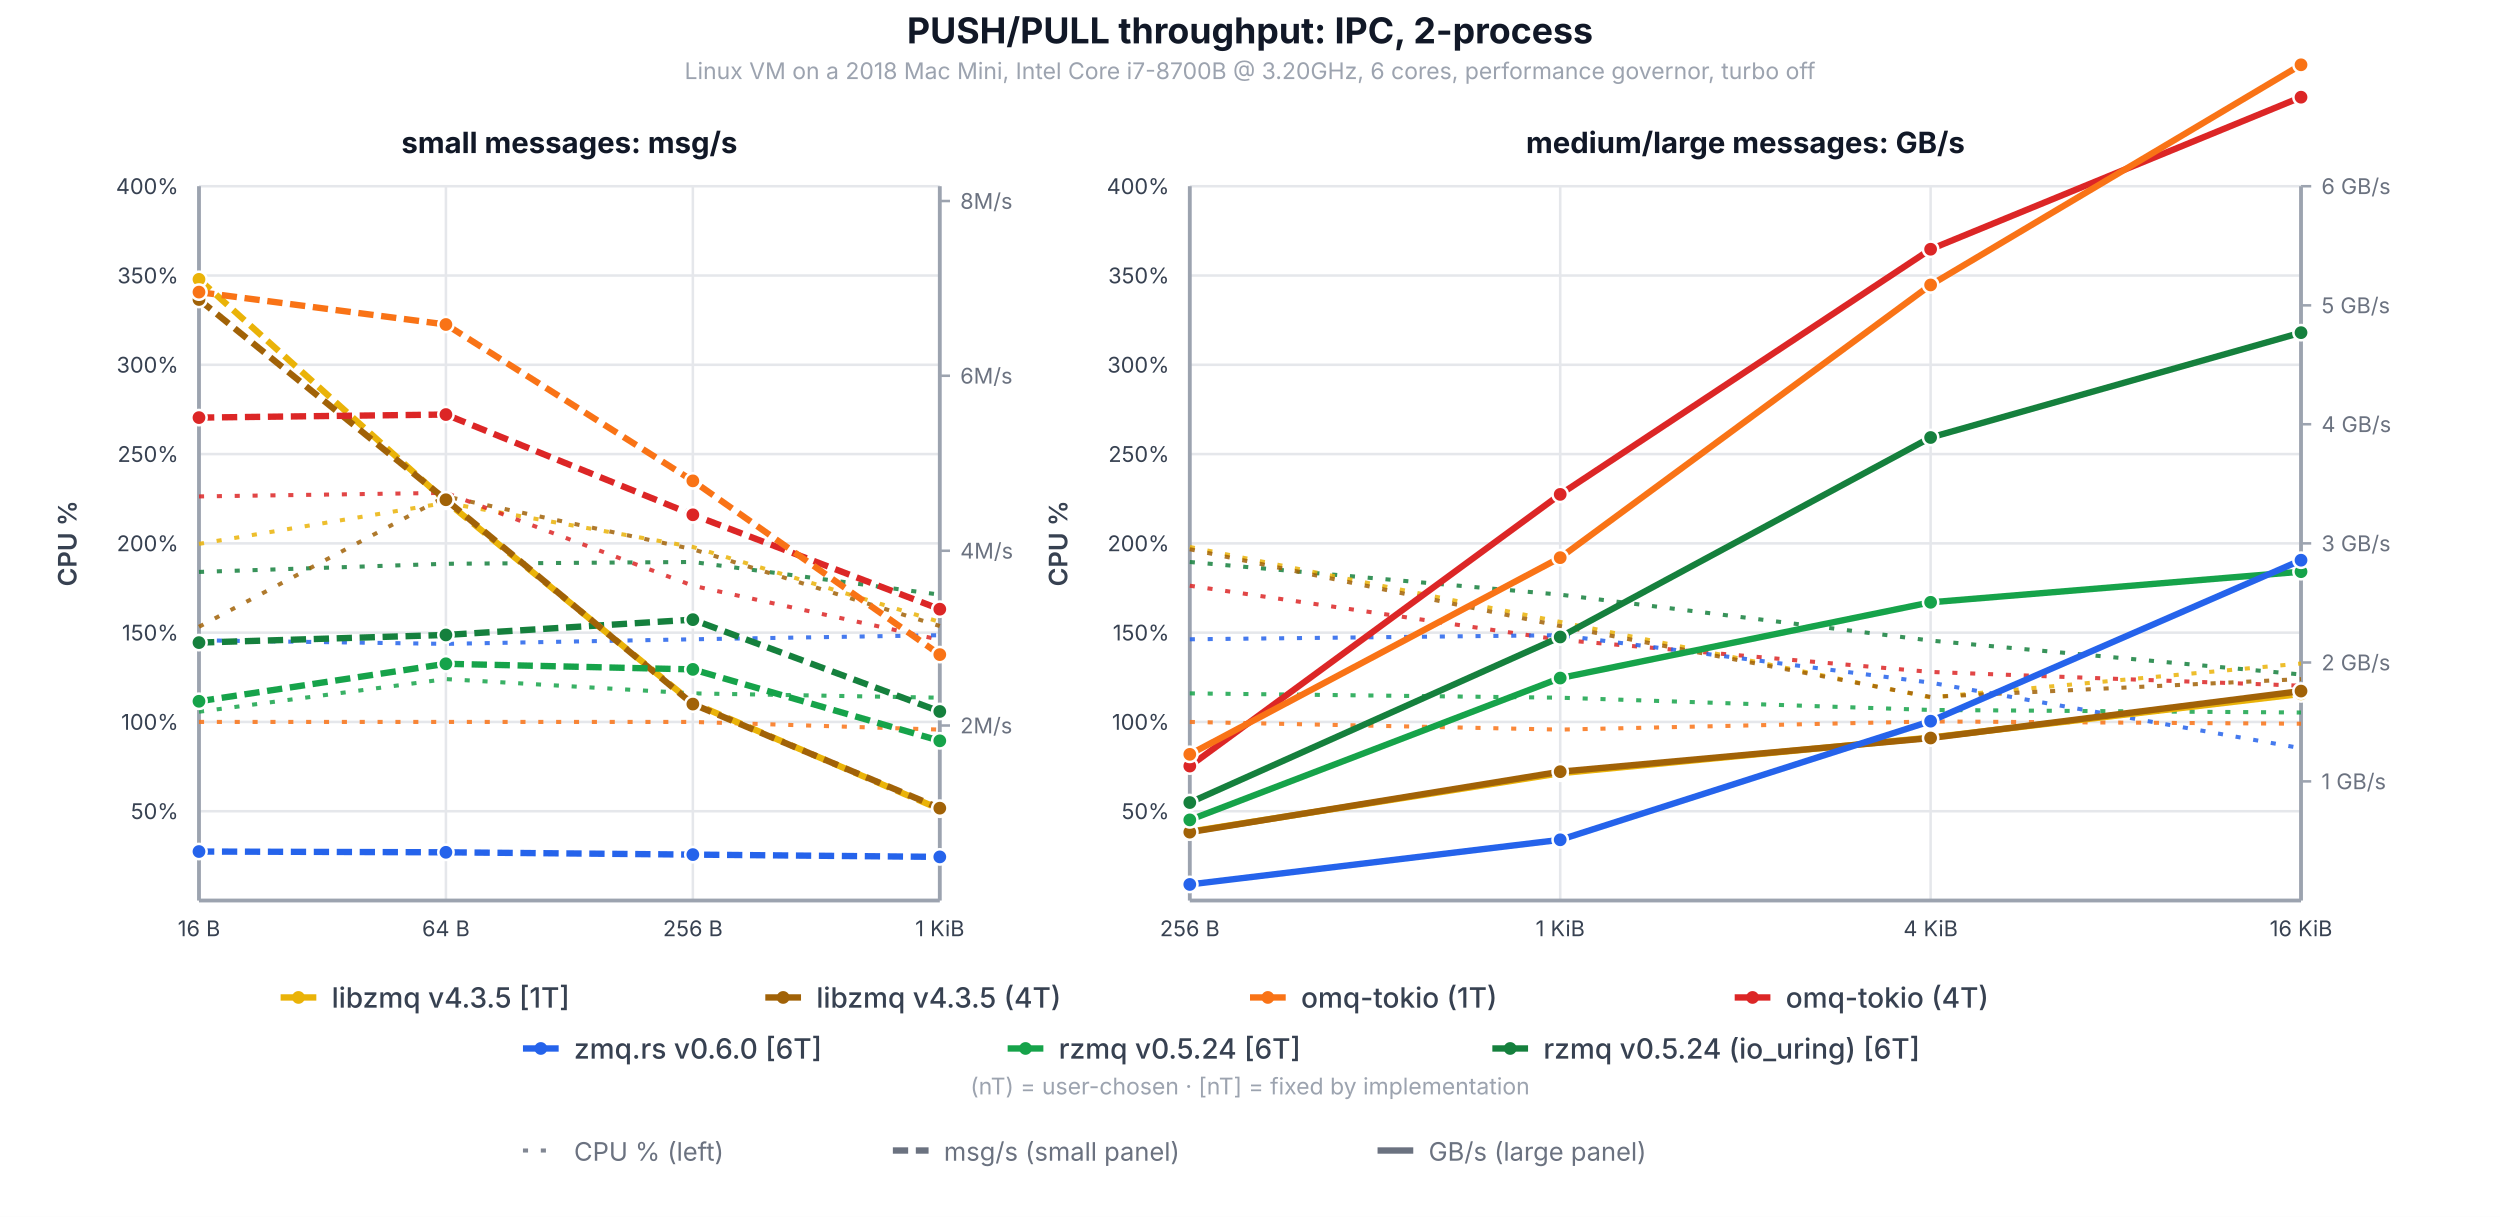
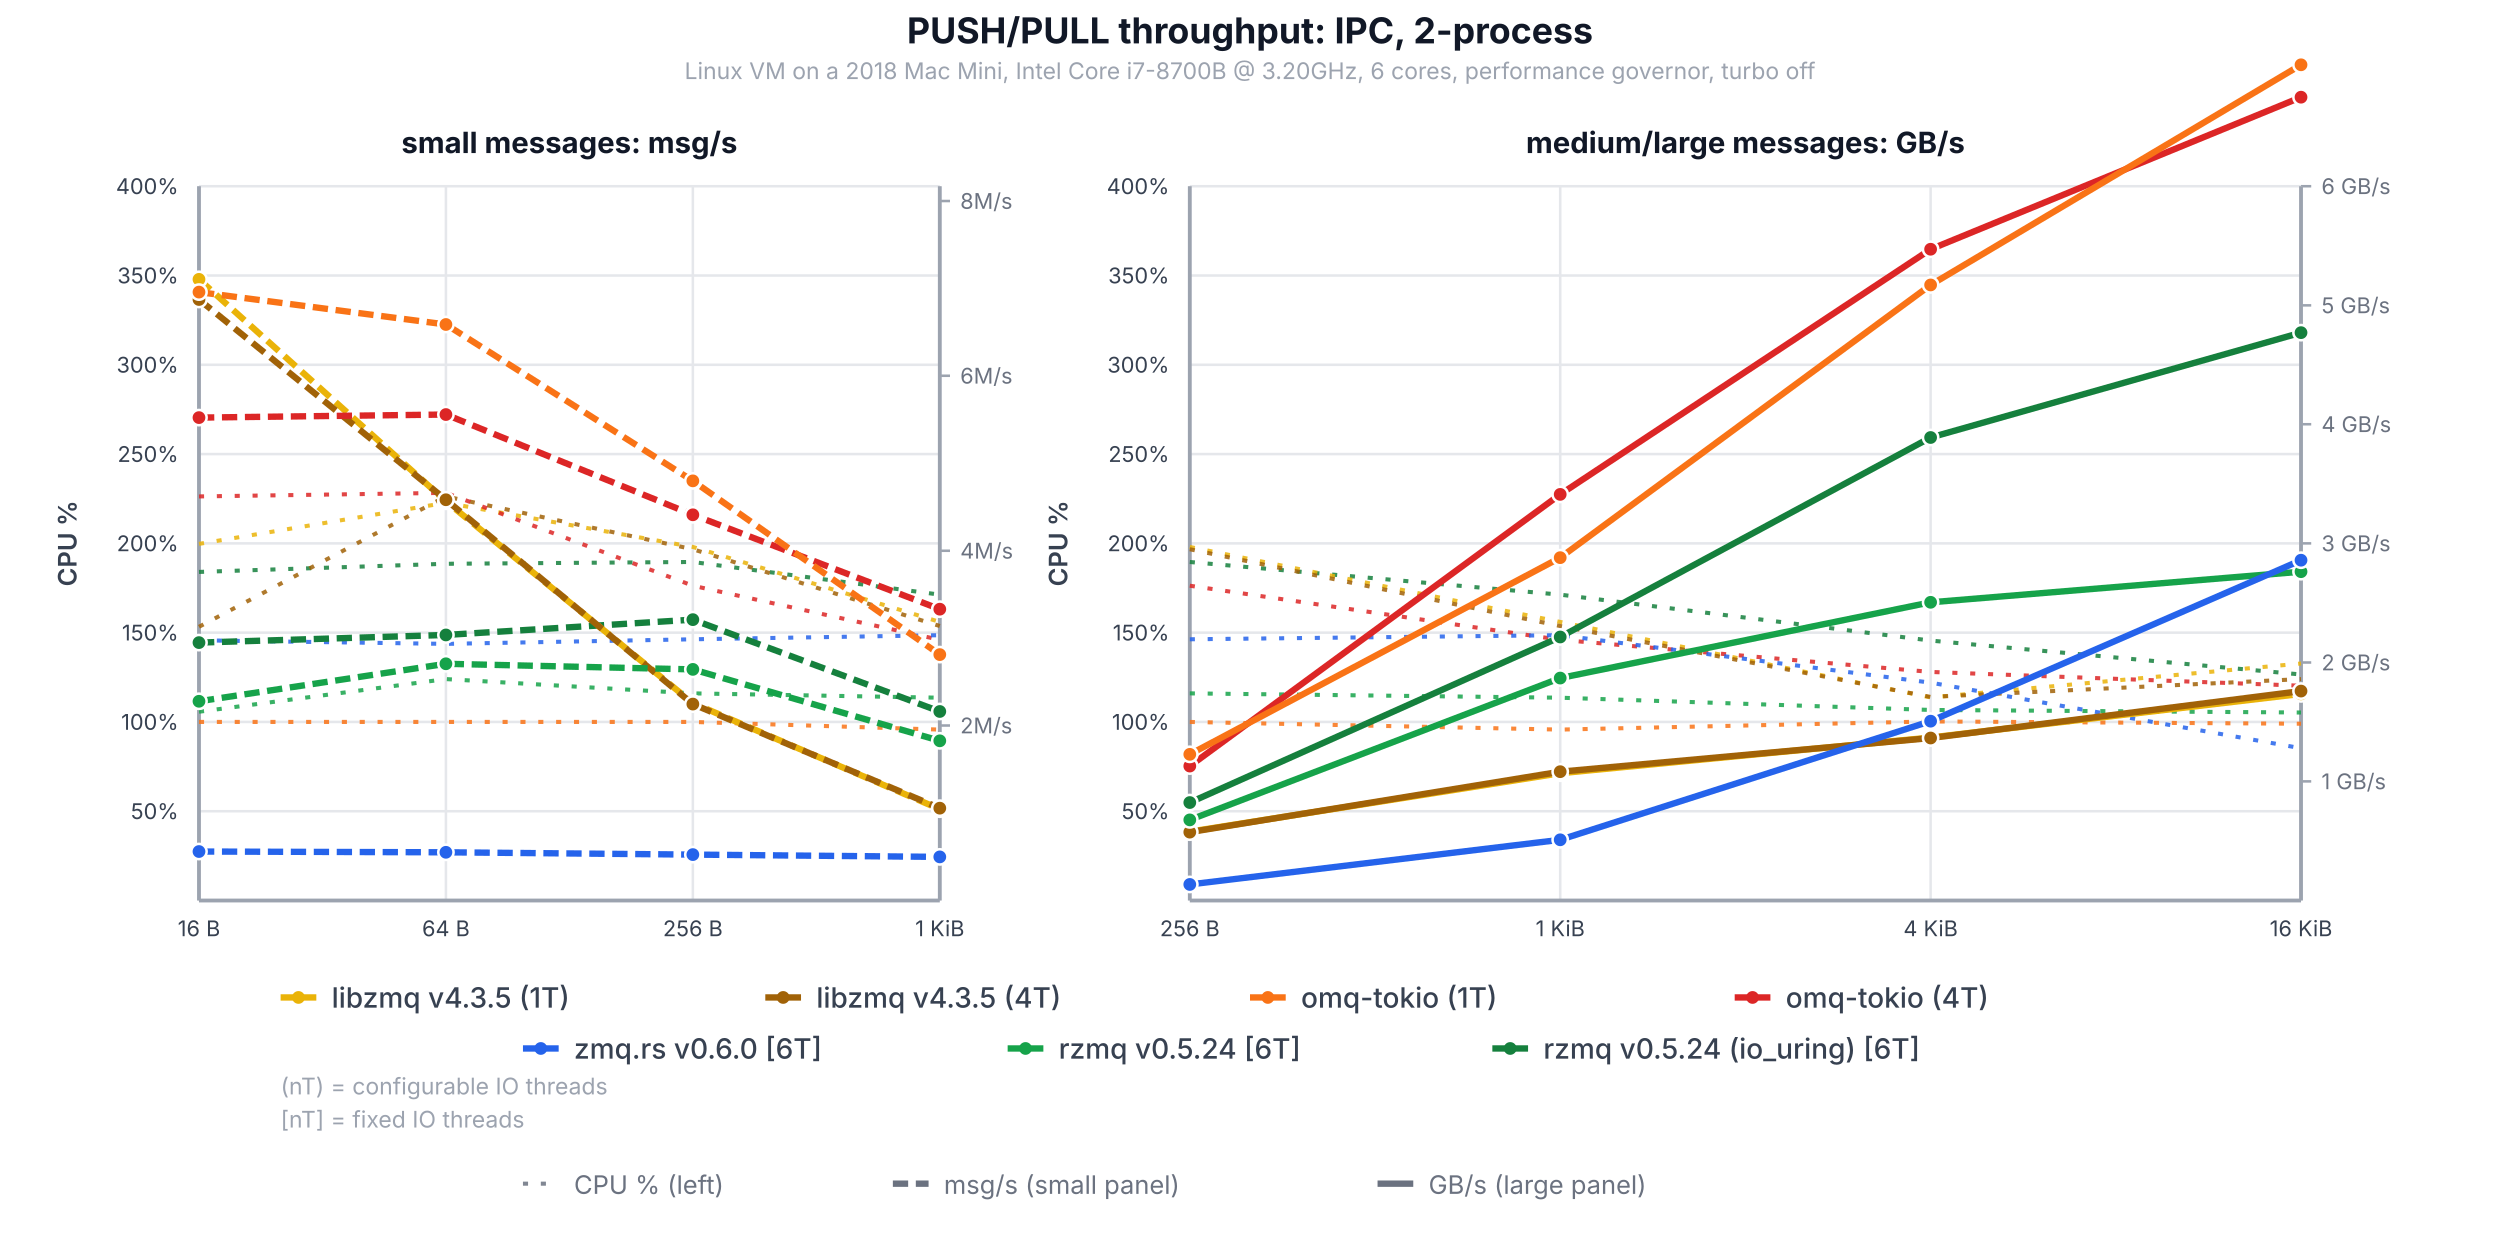
- <svg xmlns="http://www.w3.org/2000/svg" viewBox="0 0 980 477" font-family="system-ui, -apple-system, sans-serif">
-   <rect width="980" height="477" fill="white" />
+ <svg xmlns="http://www.w3.org/2000/svg" viewBox="0 0 980 490" font-family="system-ui, -apple-system, sans-serif">
+   <rect width="980" height="490" fill="white" />
  <text x="490.0" y="17.0" text-anchor="middle" fill="#111827" font-size="14" font-weight="700">PUSH/PULL throughput: IPC, 2-process</text>
  <text x="490.0" y="31.0" text-anchor="middle" fill="#9ca3af" font-size="9">Linux VM on a 2018 Mac Mini, Intel Core i7-8700B @ 3.20GHz, 6 cores, performance governor, turbo off</text>
  <text x="223.2" y="60.0" text-anchor="middle" fill="#111827" font-size="11.5" font-weight="700">small messages: msg/s</text>
  <line x1="78.0" y1="318.0" x2="368.4" y2="318.0" stroke="#e5e7eb" stroke-width="1" />
  <text x="70.0" y="318.0" text-anchor="end" dominant-baseline="middle" fill="#374151" font-size="8.5">50%</text>
  <line x1="78.0" y1="283.0" x2="368.4" y2="283.0" stroke="#e5e7eb" stroke-width="1" />
  <text x="70.0" y="283.0" text-anchor="end" dominant-baseline="middle" fill="#374151" font-size="8.5">100%</text>
  <line x1="78.0" y1="248.0" x2="368.4" y2="248.0" stroke="#e5e7eb" stroke-width="1" />
  <text x="70.0" y="248.0" text-anchor="end" dominant-baseline="middle" fill="#374151" font-size="8.5">150%</text>
  <line x1="78.0" y1="213.0" x2="368.4" y2="213.0" stroke="#e5e7eb" stroke-width="1" />
  <text x="70.0" y="213.0" text-anchor="end" dominant-baseline="middle" fill="#374151" font-size="8.5">200%</text>
  <line x1="78.0" y1="178.0" x2="368.4" y2="178.0" stroke="#e5e7eb" stroke-width="1" />
  <text x="70.0" y="178.0" text-anchor="end" dominant-baseline="middle" fill="#374151" font-size="8.5">250%</text>
  <line x1="78.0" y1="143.0" x2="368.4" y2="143.0" stroke="#e5e7eb" stroke-width="1" />
  <text x="70.0" y="143.0" text-anchor="end" dominant-baseline="middle" fill="#374151" font-size="8.5">300%</text>
  <line x1="78.0" y1="108.0" x2="368.4" y2="108.0" stroke="#e5e7eb" stroke-width="1" />
  <text x="70.0" y="108.0" text-anchor="end" dominant-baseline="middle" fill="#374151" font-size="8.5">350%</text>
  <line x1="78.0" y1="73.0" x2="368.4" y2="73.0" stroke="#e5e7eb" stroke-width="1" />
  <text x="70.0" y="73.0" text-anchor="end" dominant-baseline="middle" fill="#374151" font-size="8.5">400%</text>
  <line x1="368.4" y1="284.4" x2="372.4" y2="284.4" stroke="#9ca3af" stroke-width="1" />
  <text x="376.4" y="284.4" text-anchor="start" dominant-baseline="middle" fill="#6b7280" font-size="8.5">2M/s</text>
  <line x1="368.4" y1="215.9" x2="372.4" y2="215.9" stroke="#9ca3af" stroke-width="1" />
  <text x="376.4" y="215.9" text-anchor="start" dominant-baseline="middle" fill="#6b7280" font-size="8.5">4M/s</text>
  <line x1="368.4" y1="147.3" x2="372.4" y2="147.3" stroke="#9ca3af" stroke-width="1" />
  <text x="376.4" y="147.3" text-anchor="start" dominant-baseline="middle" fill="#6b7280" font-size="8.5">6M/s</text>
  <line x1="368.4" y1="78.8" x2="372.4" y2="78.8" stroke="#9ca3af" stroke-width="1" />
  <text x="376.4" y="78.8" text-anchor="start" dominant-baseline="middle" fill="#6b7280" font-size="8.5">8M/s</text>
  <line x1="78.0" y1="73.0" x2="78.0" y2="353.0" stroke="#e5e7eb" stroke-width="1" />
  <line x1="174.8" y1="73.0" x2="174.8" y2="353.0" stroke="#e5e7eb" stroke-width="1" />
  <line x1="271.6" y1="73.0" x2="271.6" y2="353.0" stroke="#e5e7eb" stroke-width="1" />
  <line x1="368.4" y1="73.0" x2="368.4" y2="353.0" stroke="#e5e7eb" stroke-width="1" />
  <line x1="78.0" y1="73.0" x2="78.0" y2="353.0" stroke="#9ca3af" stroke-width="1.5" />
  <line x1="368.4" y1="73.0" x2="368.4" y2="353.0" stroke="#9ca3af" stroke-width="1.5" />
  <line x1="78.0" y1="353.0" x2="368.4" y2="353.0" stroke="#9ca3af" stroke-width="1.5" />
  <text x="30.0" y="213.0" text-anchor="middle" fill="#374151" font-size="10" font-weight="600" transform="rotate(-90,30.0,213.0)">CPU %</text>
  <polyline points="78.0,224.2 174.8,221.0 271.6,220.3 368.4,233.1" fill="none" stroke="#15803d" stroke-width="1.6" stroke-dasharray="2,5" opacity="0.85" />
  <polyline points="78.0,213.2 174.8,197.1 271.6,214.4 368.4,243.8" fill="none" stroke="#eab308" stroke-width="1.6" stroke-dasharray="2,5" opacity="0.85" />
  <polyline points="78.0,245.7 174.8,194.6 271.6,215.3 368.4,245.4" fill="none" stroke="#a16207" stroke-width="1.6" stroke-dasharray="2,5" opacity="0.85" />
  <polyline points="78.0,194.6 174.8,193.2 271.6,229.6 368.4,250.8" fill="none" stroke="#dc2626" stroke-width="1.6" stroke-dasharray="2,5" opacity="0.85" />
  <polyline points="78.0,283.0 174.8,283.0 271.6,283.0 368.4,286.0" fill="none" stroke="#f97316" stroke-width="1.6" stroke-dasharray="2,5" opacity="0.85" />
  <polyline points="78.0,279.0 174.8,266.2 271.6,271.8 368.4,273.5" fill="none" stroke="#16a34a" stroke-width="1.6" stroke-dasharray="2,5" opacity="0.85" />
  <polyline points="78.0,251.0 174.8,252.4 271.6,250.6 368.4,249.0" fill="none" stroke="#2563eb" stroke-width="1.6" stroke-dasharray="2,5" opacity="0.85" />
  <polyline points="78.0,251.9 174.8,248.9 271.6,242.9 368.4,278.9" fill="none" stroke="#15803d" stroke-width="2.5" stroke-dasharray="6,3" />
  <circle cx="78.0" cy="251.9" r="3" fill="#15803d" stroke="white" stroke-width="1" />
  <circle cx="174.8" cy="248.9" r="3" fill="#15803d" stroke="white" stroke-width="1" />
  <circle cx="271.6" cy="242.9" r="3" fill="#15803d" stroke="white" stroke-width="1" />
  <circle cx="368.4" cy="278.9" r="3" fill="#15803d" stroke="white" stroke-width="1" />
  <polyline points="78.0,109.5 174.8,196.5 271.6,275.6 368.4,317.2" fill="none" stroke="#eab308" stroke-width="2.5" stroke-dasharray="6,3" />
  <circle cx="78.0" cy="109.5" r="3" fill="#eab308" stroke="white" stroke-width="1" />
  <circle cx="174.8" cy="196.5" r="3" fill="#eab308" stroke="white" stroke-width="1" />
  <circle cx="271.6" cy="275.6" r="3" fill="#eab308" stroke="white" stroke-width="1" />
  <circle cx="368.4" cy="317.2" r="3" fill="#eab308" stroke="white" stroke-width="1" />
  <polyline points="78.0,117.4 174.8,195.9 271.6,276.0 368.4,316.8" fill="none" stroke="#a16207" stroke-width="2.5" stroke-dasharray="6,3" />
  <circle cx="78.0" cy="117.4" r="3" fill="#a16207" stroke="white" stroke-width="1" />
  <circle cx="174.8" cy="195.9" r="3" fill="#a16207" stroke="white" stroke-width="1" />
  <circle cx="271.6" cy="276.0" r="3" fill="#a16207" stroke="white" stroke-width="1" />
  <circle cx="368.4" cy="316.8" r="3" fill="#a16207" stroke="white" stroke-width="1" />
  <polyline points="78.0,163.7 174.8,162.5 271.6,201.8 368.4,238.8" fill="none" stroke="#dc2626" stroke-width="2.5" stroke-dasharray="6,3" />
  <circle cx="78.0" cy="163.7" r="3" fill="#dc2626" stroke="white" stroke-width="1" />
  <circle cx="174.8" cy="162.5" r="3" fill="#dc2626" stroke="white" stroke-width="1" />
  <circle cx="271.6" cy="201.8" r="3" fill="#dc2626" stroke="white" stroke-width="1" />
  <circle cx="368.4" cy="238.8" r="3" fill="#dc2626" stroke="white" stroke-width="1" />
  <polyline points="78.0,114.5 174.8,127.2 271.6,188.5 368.4,256.6" fill="none" stroke="#f97316" stroke-width="2.5" stroke-dasharray="6,3" />
  <circle cx="78.0" cy="114.5" r="3" fill="#f97316" stroke="white" stroke-width="1" />
  <circle cx="174.8" cy="127.2" r="3" fill="#f97316" stroke="white" stroke-width="1" />
  <circle cx="271.6" cy="188.5" r="3" fill="#f97316" stroke="white" stroke-width="1" />
  <circle cx="368.4" cy="256.6" r="3" fill="#f97316" stroke="white" stroke-width="1" />
  <polyline points="78.0,274.9 174.8,260.2 271.6,262.4 368.4,290.4" fill="none" stroke="#16a34a" stroke-width="2.5" stroke-dasharray="6,3" />
  <circle cx="78.0" cy="274.9" r="3" fill="#16a34a" stroke="white" stroke-width="1" />
  <circle cx="174.8" cy="260.2" r="3" fill="#16a34a" stroke="white" stroke-width="1" />
  <circle cx="271.6" cy="262.4" r="3" fill="#16a34a" stroke="white" stroke-width="1" />
  <circle cx="368.4" cy="290.4" r="3" fill="#16a34a" stroke="white" stroke-width="1" />
  <polyline points="78.0,333.8 174.8,334.1 271.6,335.0 368.4,335.9" fill="none" stroke="#2563eb" stroke-width="2.5" stroke-dasharray="6,3" />
  <circle cx="78.0" cy="333.8" r="3" fill="#2563eb" stroke="white" stroke-width="1" />
  <circle cx="174.8" cy="334.1" r="3" fill="#2563eb" stroke="white" stroke-width="1" />
  <circle cx="271.6" cy="335.0" r="3" fill="#2563eb" stroke="white" stroke-width="1" />
  <circle cx="368.4" cy="335.9" r="3" fill="#2563eb" stroke="white" stroke-width="1" />
  <text x="78.0" y="367.0" text-anchor="middle" fill="#374151" font-size="8.5">16 B</text>
  <text x="174.8" y="367.0" text-anchor="middle" fill="#374151" font-size="8.5">64 B</text>
  <text x="271.6" y="367.0" text-anchor="middle" fill="#374151" font-size="8.5">256 B</text>
  <text x="368.4" y="367.0" text-anchor="middle" fill="#374151" font-size="8.5">1 KiB</text>
  <text x="684.2" y="60.0" text-anchor="middle" fill="#111827" font-size="11.5" font-weight="700">medium/large messages: GB/s</text>
  <line x1="466.4" y1="318.0" x2="902.0" y2="318.0" stroke="#e5e7eb" stroke-width="1" />
  <text x="458.4" y="318.0" text-anchor="end" dominant-baseline="middle" fill="#374151" font-size="8.5">50%</text>
  <line x1="466.4" y1="283.0" x2="902.0" y2="283.0" stroke="#e5e7eb" stroke-width="1" />
  <text x="458.4" y="283.0" text-anchor="end" dominant-baseline="middle" fill="#374151" font-size="8.5">100%</text>
  <line x1="466.4" y1="248.0" x2="902.0" y2="248.0" stroke="#e5e7eb" stroke-width="1" />
  <text x="458.4" y="248.0" text-anchor="end" dominant-baseline="middle" fill="#374151" font-size="8.5">150%</text>
  <line x1="466.4" y1="213.0" x2="902.0" y2="213.0" stroke="#e5e7eb" stroke-width="1" />
  <text x="458.4" y="213.0" text-anchor="end" dominant-baseline="middle" fill="#374151" font-size="8.5">200%</text>
  <line x1="466.4" y1="178.0" x2="902.0" y2="178.0" stroke="#e5e7eb" stroke-width="1" />
  <text x="458.4" y="178.0" text-anchor="end" dominant-baseline="middle" fill="#374151" font-size="8.5">250%</text>
  <line x1="466.4" y1="143.0" x2="902.0" y2="143.0" stroke="#e5e7eb" stroke-width="1" />
  <text x="458.4" y="143.0" text-anchor="end" dominant-baseline="middle" fill="#374151" font-size="8.5">300%</text>
  <line x1="466.4" y1="108.0" x2="902.0" y2="108.0" stroke="#e5e7eb" stroke-width="1" />
  <text x="458.4" y="108.0" text-anchor="end" dominant-baseline="middle" fill="#374151" font-size="8.5">350%</text>
  <line x1="466.4" y1="73.0" x2="902.0" y2="73.0" stroke="#e5e7eb" stroke-width="1" />
  <text x="458.4" y="73.0" text-anchor="end" dominant-baseline="middle" fill="#374151" font-size="8.5">400%</text>
  <line x1="902.0" y1="306.3" x2="906.0" y2="306.3" stroke="#9ca3af" stroke-width="1" />
  <text x="910.0" y="306.3" text-anchor="start" dominant-baseline="middle" fill="#6b7280" font-size="8.5">1 GB/s</text>
  <line x1="902.0" y1="259.7" x2="906.0" y2="259.7" stroke="#9ca3af" stroke-width="1" />
  <text x="910.0" y="259.7" text-anchor="start" dominant-baseline="middle" fill="#6b7280" font-size="8.5">2 GB/s</text>
  <line x1="902.0" y1="213.0" x2="906.0" y2="213.0" stroke="#9ca3af" stroke-width="1" />
  <text x="910.0" y="213.0" text-anchor="start" dominant-baseline="middle" fill="#6b7280" font-size="8.5">3 GB/s</text>
  <line x1="902.0" y1="166.3" x2="906.0" y2="166.3" stroke="#9ca3af" stroke-width="1" />
  <text x="910.0" y="166.3" text-anchor="start" dominant-baseline="middle" fill="#6b7280" font-size="8.5">4 GB/s</text>
  <line x1="902.0" y1="119.7" x2="906.0" y2="119.7" stroke="#9ca3af" stroke-width="1" />
  <text x="910.0" y="119.7" text-anchor="start" dominant-baseline="middle" fill="#6b7280" font-size="8.5">5 GB/s</text>
  <line x1="902.0" y1="73.0" x2="906.0" y2="73.0" stroke="#9ca3af" stroke-width="1" />
  <text x="910.0" y="73.0" text-anchor="start" dominant-baseline="middle" fill="#6b7280" font-size="8.5">6 GB/s</text>
  <line x1="466.4" y1="73.0" x2="466.4" y2="353.0" stroke="#e5e7eb" stroke-width="1" />
  <line x1="611.6" y1="73.0" x2="611.6" y2="353.0" stroke="#e5e7eb" stroke-width="1" />
  <line x1="756.8" y1="73.0" x2="756.8" y2="353.0" stroke="#e5e7eb" stroke-width="1" />
  <line x1="902.0" y1="73.0" x2="902.0" y2="353.0" stroke="#e5e7eb" stroke-width="1" />
  <line x1="466.4" y1="73.0" x2="466.4" y2="353.0" stroke="#9ca3af" stroke-width="1.5" />
  <line x1="902.0" y1="73.0" x2="902.0" y2="353.0" stroke="#9ca3af" stroke-width="1.5" />
  <line x1="466.4" y1="353.0" x2="902.0" y2="353.0" stroke="#9ca3af" stroke-width="1.5" />
  <text x="418.4" y="213.0" text-anchor="middle" fill="#374151" font-size="10" font-weight="600" transform="rotate(-90,418.4,213.0)">CPU %</text>
  <polyline points="466.4,220.3 611.6,233.1 756.8,251.1 902.0,264.4" fill="none" stroke="#15803d" stroke-width="1.6" stroke-dasharray="2,5" opacity="0.85" />
  <polyline points="466.4,214.4 611.6,243.8 756.8,273.4 902.0,260.1" fill="none" stroke="#eab308" stroke-width="1.6" stroke-dasharray="2,5" opacity="0.85" />
  <polyline points="466.4,215.3 611.6,245.4 756.8,273.2 902.0,266.2" fill="none" stroke="#a16207" stroke-width="1.6" stroke-dasharray="2,5" opacity="0.85" />
  <polyline points="466.4,229.6 611.6,250.8 756.8,263.4 902.0,268.8" fill="none" stroke="#dc2626" stroke-width="1.6" stroke-dasharray="2,5" opacity="0.85" />
  <polyline points="466.4,283.0 611.6,286.0 756.8,282.8 902.0,283.7" fill="none" stroke="#f97316" stroke-width="1.6" stroke-dasharray="2,5" opacity="0.85" />
  <polyline points="466.4,271.8 611.6,273.5 756.8,278.3 902.0,279.3" fill="none" stroke="#16a34a" stroke-width="1.6" stroke-dasharray="2,5" opacity="0.85" />
  <polyline points="466.4,250.6 611.6,249.0 756.8,267.6 902.0,293.3" fill="none" stroke="#2563eb" stroke-width="1.6" stroke-dasharray="2,5" opacity="0.85" />
  <polyline points="466.4,314.6 611.6,249.7 756.8,171.5 902.0,130.4" fill="none" stroke="#15803d" stroke-width="2.5" stroke-linecap="round" stroke-linejoin="round" />
  <circle cx="466.4" cy="314.6" r="3" fill="#15803d" stroke="white" stroke-width="1" />
  <circle cx="611.6" cy="249.7" r="3" fill="#15803d" stroke="white" stroke-width="1" />
  <circle cx="756.8" cy="171.5" r="3" fill="#15803d" stroke="white" stroke-width="1" />
  <circle cx="902.0" cy="130.4" r="3" fill="#15803d" stroke="white" stroke-width="1" />
  <polyline points="466.4,326.0 611.6,303.1 756.8,289.1 902.0,272.0" fill="none" stroke="#eab308" stroke-width="2.5" stroke-linecap="round" stroke-linejoin="round" />
  <circle cx="466.4" cy="326.0" r="3" fill="#eab308" stroke="white" stroke-width="1" />
  <circle cx="611.6" cy="303.1" r="3" fill="#eab308" stroke="white" stroke-width="1" />
  <circle cx="756.8" cy="289.1" r="3" fill="#eab308" stroke="white" stroke-width="1" />
  <circle cx="902.0" cy="272.0" r="3" fill="#eab308" stroke="white" stroke-width="1" />
  <polyline points="466.4,326.2 611.6,302.5 756.8,289.3 902.0,270.9" fill="none" stroke="#a16207" stroke-width="2.5" stroke-linecap="round" stroke-linejoin="round" />
  <circle cx="466.4" cy="326.2" r="3" fill="#a16207" stroke="white" stroke-width="1" />
  <circle cx="611.6" cy="302.5" r="3" fill="#a16207" stroke="white" stroke-width="1" />
  <circle cx="756.8" cy="289.3" r="3" fill="#a16207" stroke="white" stroke-width="1" />
  <circle cx="902.0" cy="270.9" r="3" fill="#a16207" stroke="white" stroke-width="1" />
  <polyline points="466.4,300.3 611.6,193.8 756.8,97.7 902.0,38.1" fill="none" stroke="#dc2626" stroke-width="2.5" stroke-linecap="round" stroke-linejoin="round" />
  <circle cx="466.4" cy="300.3" r="3" fill="#dc2626" stroke="white" stroke-width="1" />
  <circle cx="611.6" cy="193.8" r="3" fill="#dc2626" stroke="white" stroke-width="1" />
  <circle cx="756.8" cy="97.7" r="3" fill="#dc2626" stroke="white" stroke-width="1" />
  <circle cx="902.0" cy="38.1" r="3" fill="#dc2626" stroke="white" stroke-width="1" />
  <polyline points="466.4,295.7 611.6,218.6 756.8,111.7 902.0,25.4" fill="none" stroke="#f97316" stroke-width="2.5" stroke-linecap="round" stroke-linejoin="round" />
  <circle cx="466.4" cy="295.7" r="3" fill="#f97316" stroke="white" stroke-width="1" />
  <circle cx="611.6" cy="218.6" r="3" fill="#f97316" stroke="white" stroke-width="1" />
  <circle cx="756.8" cy="111.7" r="3" fill="#f97316" stroke="white" stroke-width="1" />
  <circle cx="902.0" cy="25.4" r="3" fill="#f97316" stroke="white" stroke-width="1" />
  <polyline points="466.4,321.4 611.6,265.8 756.8,236.1 902.0,224.1" fill="none" stroke="#16a34a" stroke-width="2.5" stroke-linecap="round" stroke-linejoin="round" />
  <circle cx="466.4" cy="321.4" r="3" fill="#16a34a" stroke="white" stroke-width="1" />
  <circle cx="611.6" cy="265.8" r="3" fill="#16a34a" stroke="white" stroke-width="1" />
  <circle cx="756.8" cy="236.1" r="3" fill="#16a34a" stroke="white" stroke-width="1" />
  <circle cx="902.0" cy="224.1" r="3" fill="#16a34a" stroke="white" stroke-width="1" />
  <polyline points="466.4,346.7 611.6,329.2 756.8,282.7 902.0,219.6" fill="none" stroke="#2563eb" stroke-width="2.5" stroke-linecap="round" stroke-linejoin="round" />
  <circle cx="466.4" cy="346.7" r="3" fill="#2563eb" stroke="white" stroke-width="1" />
  <circle cx="611.6" cy="329.2" r="3" fill="#2563eb" stroke="white" stroke-width="1" />
  <circle cx="756.8" cy="282.7" r="3" fill="#2563eb" stroke="white" stroke-width="1" />
  <circle cx="902.0" cy="219.6" r="3" fill="#2563eb" stroke="white" stroke-width="1" />
  <text x="466.4" y="367.0" text-anchor="middle" fill="#374151" font-size="8.5">256 B</text>
  <text x="611.6" y="367.0" text-anchor="middle" fill="#374151" font-size="8.5">1 KiB</text>
  <text x="756.8" y="367.0" text-anchor="middle" fill="#374151" font-size="8.5">4 KiB</text>
  <text x="902.0" y="367.0" text-anchor="middle" fill="#374151" font-size="8.5">16 KiB</text>
  <line x1="110" y1="391" x2="124" y2="391" stroke="#eab308" stroke-width="2.5" />
  <circle cx="117" cy="391" r="2.5" fill="#eab308" />
-   <text x="130" y="395" fill="#374151" font-size="11" font-weight="500">libzmq v4.3.5 [1T]</text>
+   <text x="130" y="395" fill="#374151" font-size="11" font-weight="500">libzmq v4.3.5 (1T)</text>
  <line x1="300" y1="391" x2="314" y2="391" stroke="#a16207" stroke-width="2.5" />
  <circle cx="307" cy="391" r="2.5" fill="#a16207" />
  <text x="320" y="395" fill="#374151" font-size="11" font-weight="500">libzmq v4.3.5 (4T)</text>
  <line x1="490" y1="391" x2="504" y2="391" stroke="#f97316" stroke-width="2.5" />
  <circle cx="497" cy="391" r="2.5" fill="#f97316" />
  <text x="510" y="395" fill="#374151" font-size="11" font-weight="500">omq-tokio (1T)</text>
  <line x1="680" y1="391" x2="694" y2="391" stroke="#dc2626" stroke-width="2.5" />
  <circle cx="687" cy="391" r="2.5" fill="#dc2626" />
  <text x="700" y="395" fill="#374151" font-size="11" font-weight="500">omq-tokio (4T)</text>
  <line x1="205" y1="411" x2="219" y2="411" stroke="#2563eb" stroke-width="2.5" />
  <circle cx="212" cy="411" r="2.5" fill="#2563eb" />
  <text x="225" y="415" fill="#374151" font-size="11" font-weight="500">zmq.rs v0.6.0 [6T]</text>
  <line x1="395" y1="411" x2="409" y2="411" stroke="#16a34a" stroke-width="2.5" />
  <circle cx="402" cy="411" r="2.5" fill="#16a34a" />
  <text x="415" y="415" fill="#374151" font-size="11" font-weight="500">rzmq v0.5.24 [6T]</text>
  <line x1="585" y1="411" x2="599" y2="411" stroke="#15803d" stroke-width="2.5" />
  <circle cx="592" cy="411" r="2.5" fill="#15803d" />
  <text x="605" y="415" fill="#374151" font-size="11" font-weight="500">rzmq v0.5.24 (io_uring) [6T]</text>
-   <text x="490.0" y="429" text-anchor="middle" fill="#9ca3af" font-size="9">(nT) = user-chosen   ·   [nT] = fixed by implementation</text>
-   <line x1="205" y1="451" x2="219" y2="451" stroke="#6b7280" stroke-width="1.6" stroke-dasharray="2,5" opacity="0.85" />
-   <text x="225" y="455" fill="#6b7280" font-size="10">CPU % (left)</text>
-   <line x1="350" y1="451" x2="364" y2="451" stroke="#6b7280" stroke-width="2.5" stroke-dasharray="6,3" />
-   <text x="370" y="455" fill="#6b7280" font-size="10">msg/s (small panel)</text>
-   <line x1="540" y1="451" x2="554" y2="451" stroke="#6b7280" stroke-width="2.5" />
-   <text x="560" y="455" fill="#6b7280" font-size="10">GB/s (large panel)</text>
+   <text x="110" y="429" fill="#9ca3af" font-size="9">(nT) = configurable IO threads</text>
+   <text x="110" y="442" fill="#9ca3af" font-size="9">[nT] = fixed IO threads</text>
+   <line x1="205" y1="464" x2="219" y2="464" stroke="#6b7280" stroke-width="1.6" stroke-dasharray="2,5" opacity="0.85" />
+   <text x="225" y="468" fill="#6b7280" font-size="10">CPU % (left)</text>
+   <line x1="350" y1="464" x2="364" y2="464" stroke="#6b7280" stroke-width="2.5" stroke-dasharray="6,3" />
+   <text x="370" y="468" fill="#6b7280" font-size="10">msg/s (small panel)</text>
+   <line x1="540" y1="464" x2="554" y2="464" stroke="#6b7280" stroke-width="2.5" />
+   <text x="560" y="468" fill="#6b7280" font-size="10">GB/s (large panel)</text>
</svg>
